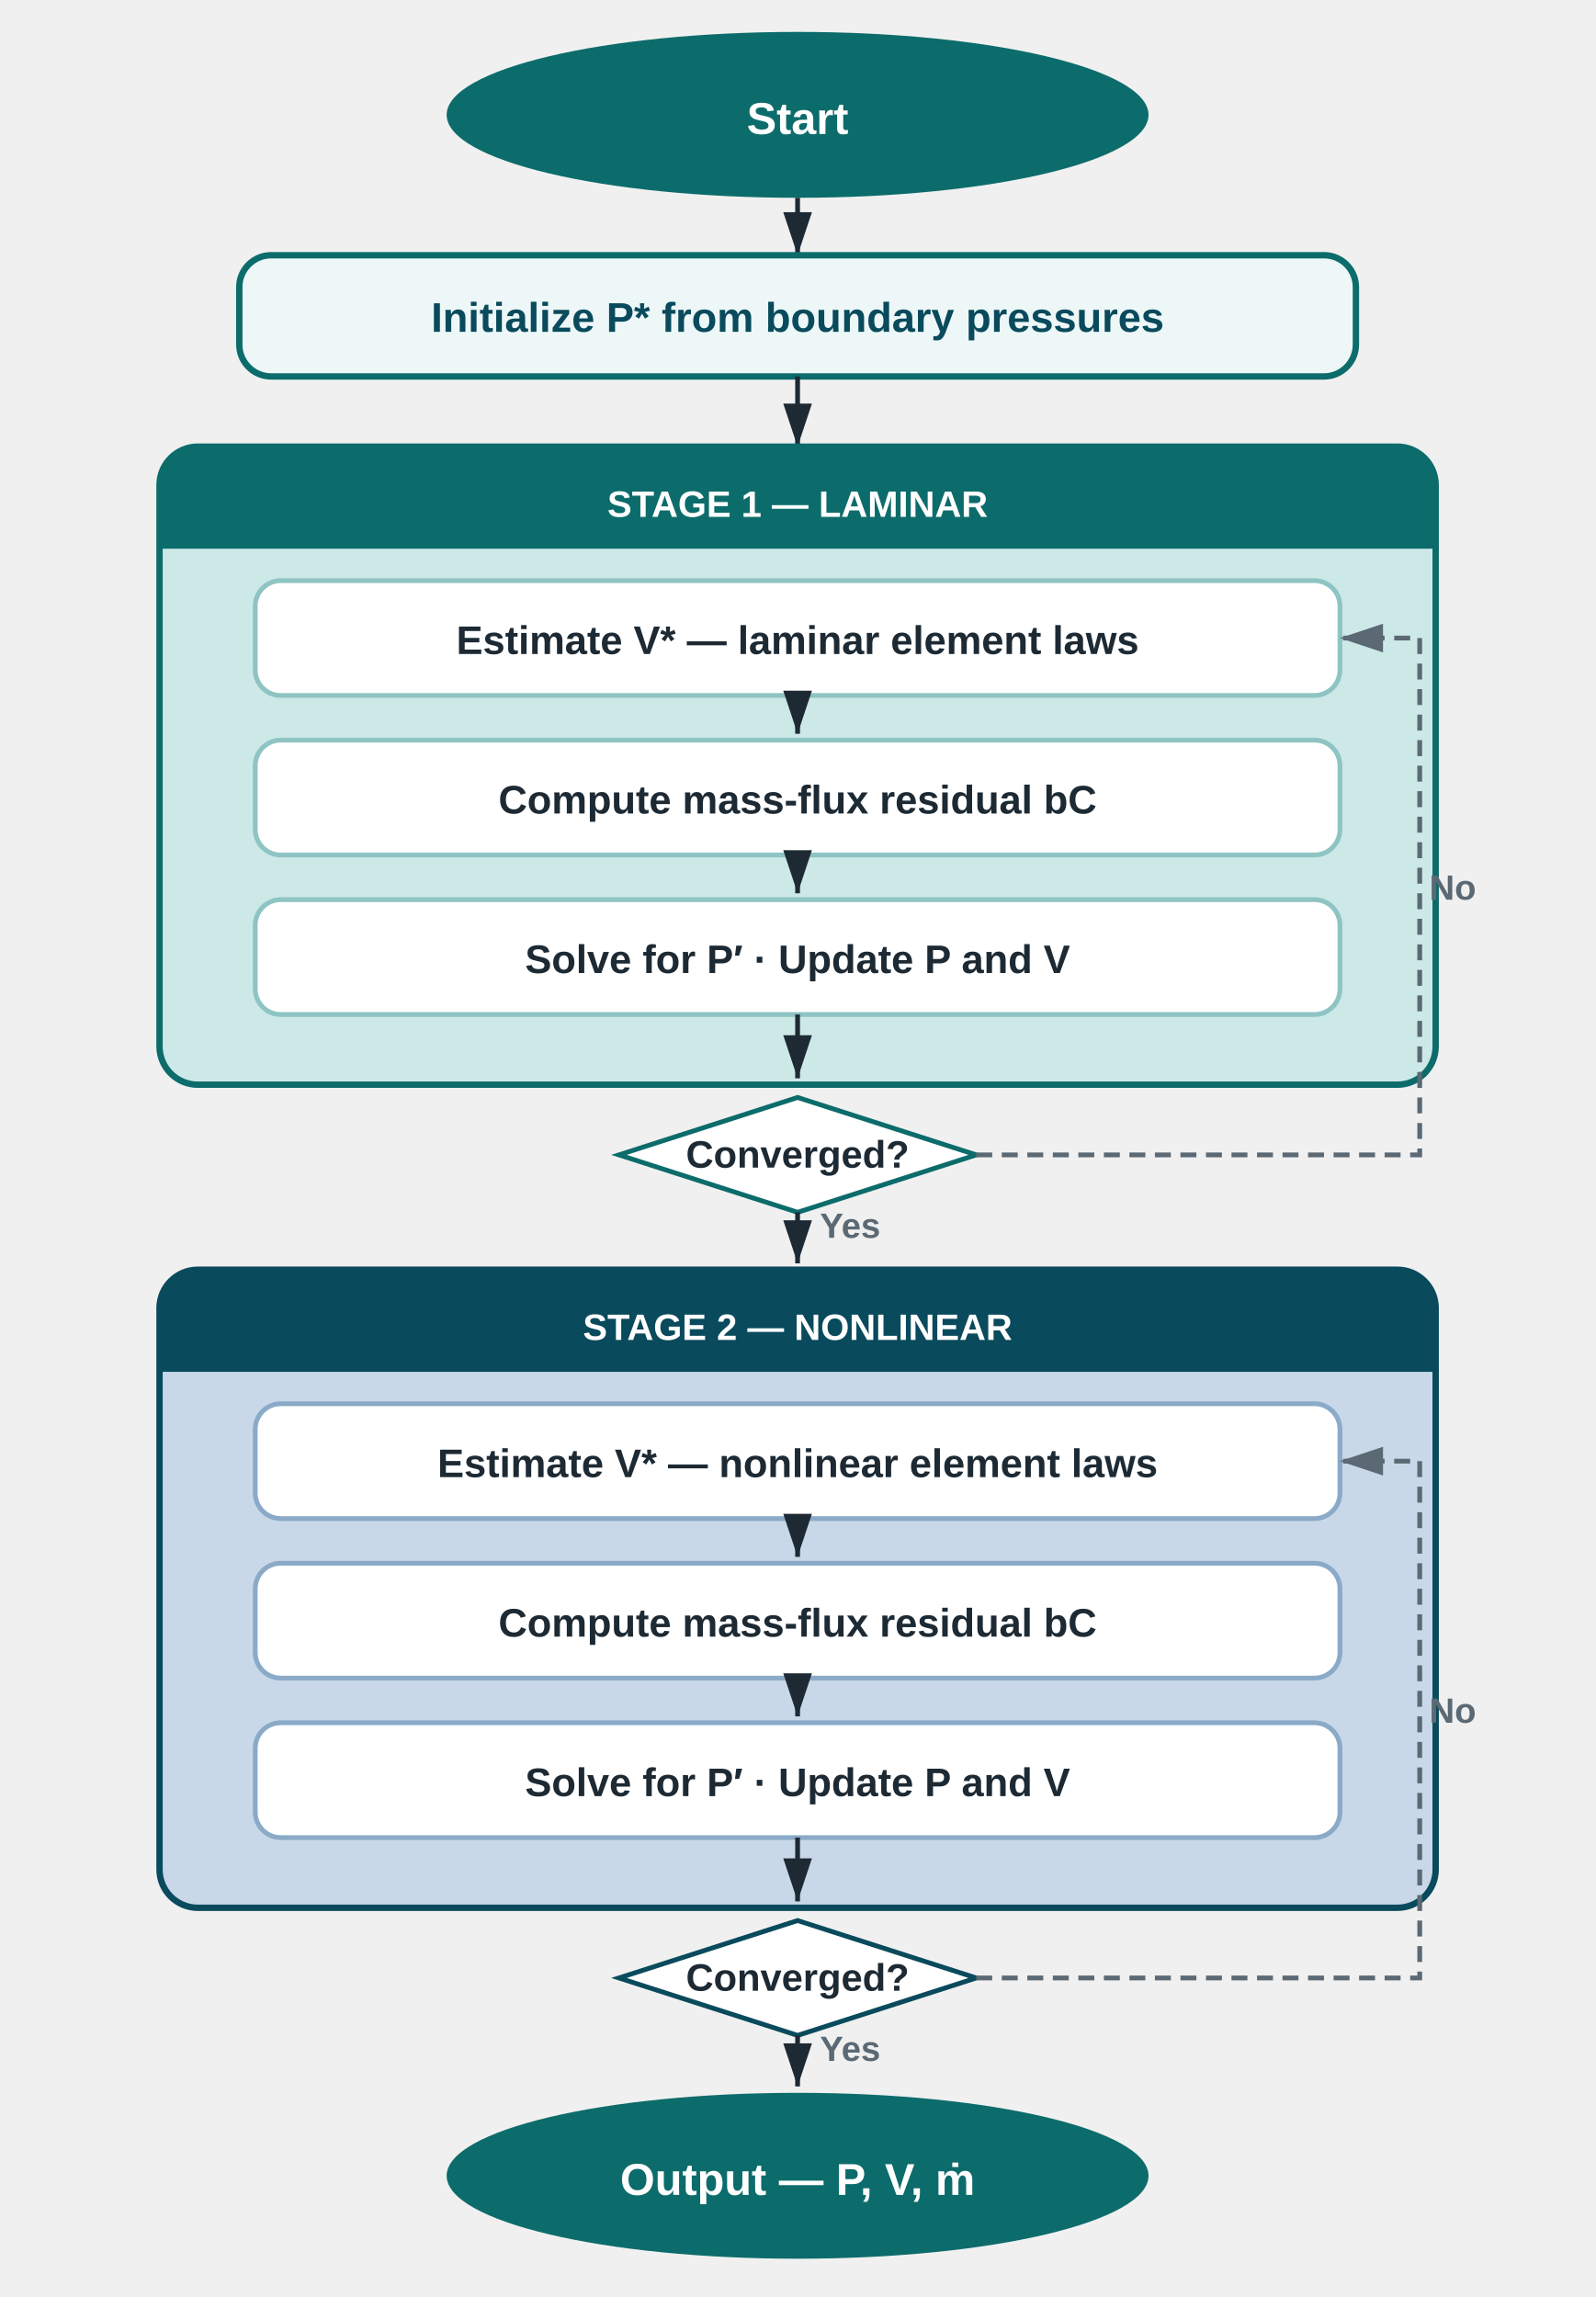
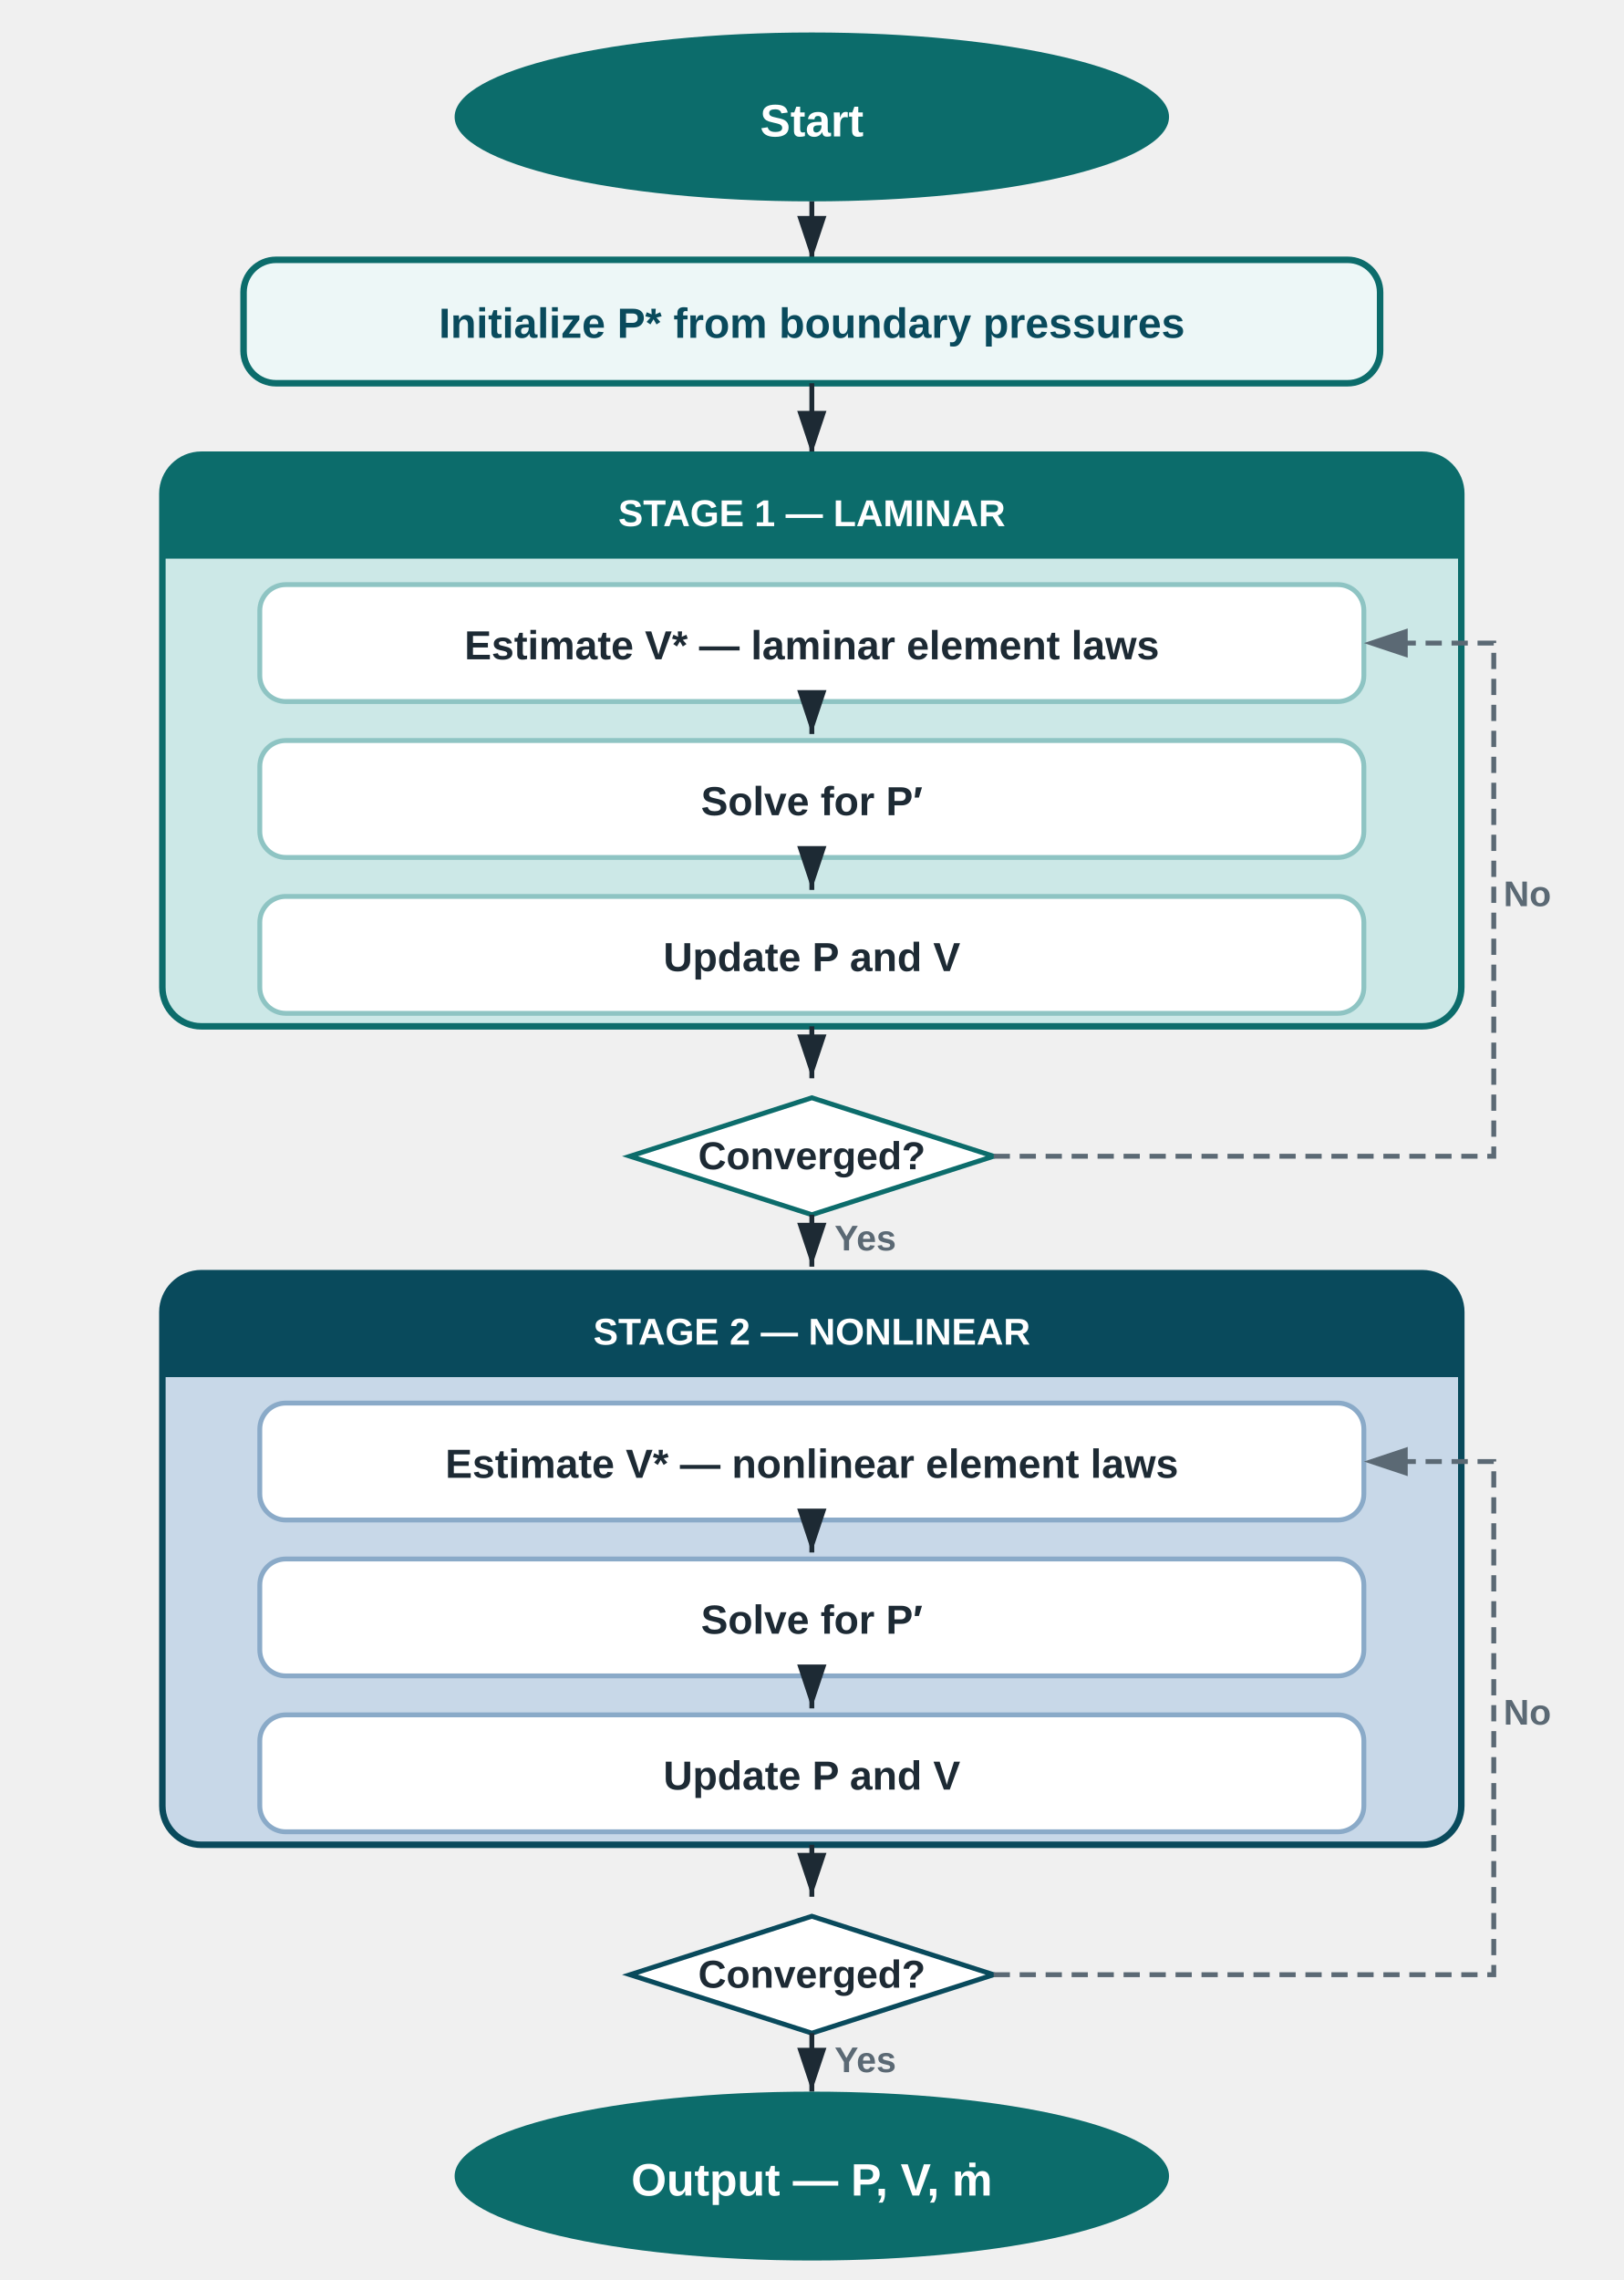
- <svg xmlns="http://www.w3.org/2000/svg" viewBox="0 0 500 720">
+ <svg xmlns="http://www.w3.org/2000/svg" viewBox="0 0 500 702">
  <defs>
    <style>text { font-family: 'Avenir Next','Segoe UI','Helvetica Neue',Arial,sans-serif; }</style>
    <marker id="ah" markerWidth="9" markerHeight="6" refX="9" refY="3" orient="auto">
      <polygon points="0 0,9 3,0 6" fill="#1d2a34" />
    </marker>
    <marker id="ahm" markerWidth="9" markerHeight="6" refX="9" refY="3" orient="auto">
      <polygon points="0 0,9 3,0 6" fill="#5b6974" />
    </marker>
  </defs>
  <ellipse cx="250" cy="36" rx="110" ry="26" fill="#0c6c6b" />
  <text x="250" y="42" text-anchor="middle" fill="white" font-size="14" font-weight="700">Start</text>
  <line x1="250" y1="62" x2="250" y2="80" stroke="#1d2a34" stroke-width="1.5" marker-end="url(#ah)" />
  <rect x="75" y="80" width="350" height="38" rx="10" fill="#edf7f7" stroke="#0c6c6b" stroke-width="2" />
  <text x="250" y="104" text-anchor="middle" fill="#094a5c" font-size="13" font-weight="700">Initialize P* from boundary pressures</text>
  <line x1="250" y1="118" x2="250" y2="140" stroke="#1d2a34" stroke-width="1.5" marker-end="url(#ah)" />
-   <rect x="50" y="140" width="400" height="200" rx="12" fill="#cce8e7" stroke="#0c6c6b" stroke-width="2" />
+   <rect x="50" y="140" width="400" height="176" rx="12" fill="#cce8e7" stroke="#0c6c6b" stroke-width="2" />
  <path d="M 50,152 A 12,12 0 0 1 62,140 L 438,140 A 12,12 0 0 1 450,152 L 450,172 L 50,172 Z" fill="#0c6c6b" />
  <text x="250" y="162" text-anchor="middle" fill="white" font-size="11.5" font-weight="700">STAGE 1 — LAMINAR</text>
-   <rect x="80" y="182" width="340" height="36" rx="8" fill="white" stroke="#8ec4c3" stroke-width="1.5" />
-   <text x="250" y="205" text-anchor="middle" fill="#1d2a34" font-size="12.5" font-weight="700">Estimate V* — laminar element laws</text>
-   <line x1="250" y1="218" x2="250" y2="230" stroke="#1d2a34" stroke-width="1.5" marker-end="url(#ah)" />
-   <rect x="80" y="232" width="340" height="36" rx="8" fill="white" stroke="#8ec4c3" stroke-width="1.5" />
-   <text x="250" y="255" text-anchor="middle" fill="#1d2a34" font-size="12.5" font-weight="700">Compute mass-flux residual bC</text>
-   <line x1="250" y1="268" x2="250" y2="280" stroke="#1d2a34" stroke-width="1.5" marker-end="url(#ah)" />
-   <rect x="80" y="282" width="340" height="36" rx="8" fill="white" stroke="#8ec4c3" stroke-width="1.5" />
-   <text x="250" y="305" text-anchor="middle" fill="#1d2a34" font-size="12.5" font-weight="700">Solve for P′ · Update P and V</text>
-   <line x1="250" y1="318" x2="250" y2="338" stroke="#1d2a34" stroke-width="1.5" marker-end="url(#ah)" />
-   <polygon points="250,344 306,362 250,380 194,362" fill="white" stroke="#0c6c6b" stroke-width="1.5" />
-   <text x="250" y="366" text-anchor="middle" fill="#1d2a34" font-size="12" font-weight="700">Converged?</text>
-   <path d="M 306,362 L 445,362 L 445,200 L 420,200" fill="none" stroke="#5b6974" stroke-width="1.5" stroke-dasharray="5 3" marker-end="url(#ahm)" />
-   <text x="448" y="282" fill="#5b6974" font-size="11" font-weight="600">No</text>
-   <line x1="250" y1="380" x2="250" y2="396" stroke="#1d2a34" stroke-width="1.5" marker-end="url(#ah)" />
-   <text x="257" y="388" fill="#5b6974" font-size="11" font-weight="600">Yes</text>
-   <rect x="50" y="398" width="400" height="200" rx="12" fill="#c8d8e8" stroke="#094a5c" stroke-width="2" />
-   <path d="M 50,410 A 12,12 0 0 1 62,398 L 438,398 A 12,12 0 0 1 450,410 L 450,430 L 50,430 Z" fill="#094a5c" />
-   <text x="250" y="420" text-anchor="middle" fill="white" font-size="11.5" font-weight="700">STAGE 2 — NONLINEAR</text>
-   <rect x="80" y="440" width="340" height="36" rx="8" fill="white" stroke="#8aaac8" stroke-width="1.5" />
-   <text x="250" y="463" text-anchor="middle" fill="#1d2a34" font-size="12.5" font-weight="700">Estimate V* — nonlinear element laws</text>
-   <line x1="250" y1="476" x2="250" y2="488" stroke="#1d2a34" stroke-width="1.5" marker-end="url(#ah)" />
-   <rect x="80" y="490" width="340" height="36" rx="8" fill="white" stroke="#8aaac8" stroke-width="1.5" />
-   <text x="250" y="513" text-anchor="middle" fill="#1d2a34" font-size="12.5" font-weight="700">Compute mass-flux residual bC</text>
-   <line x1="250" y1="526" x2="250" y2="538" stroke="#1d2a34" stroke-width="1.5" marker-end="url(#ah)" />
-   <rect x="80" y="540" width="340" height="36" rx="8" fill="white" stroke="#8aaac8" stroke-width="1.5" />
-   <text x="250" y="563" text-anchor="middle" fill="#1d2a34" font-size="12.5" font-weight="700">Solve for P′ · Update P and V</text>
-   <line x1="250" y1="576" x2="250" y2="596" stroke="#1d2a34" stroke-width="1.5" marker-end="url(#ah)" />
-   <polygon points="250,602 306,620 250,638 194,620" fill="white" stroke="#094a5c" stroke-width="1.5" />
-   <text x="250" y="624" text-anchor="middle" fill="#1d2a34" font-size="12" font-weight="700">Converged?</text>
-   <path d="M 306,620 L 445,620 L 445,458 L 420,458" fill="none" stroke="#5b6974" stroke-width="1.5" stroke-dasharray="5 3" marker-end="url(#ahm)" />
-   <text x="448" y="540" fill="#5b6974" font-size="11" font-weight="600">No</text>
-   <line x1="250" y1="638" x2="250" y2="654" stroke="#1d2a34" stroke-width="1.5" marker-end="url(#ah)" />
-   <text x="257" y="646" fill="#5b6974" font-size="11" font-weight="600">Yes</text>
-   <ellipse cx="250" cy="682" rx="110" ry="26" fill="#0c6c6b" />
-   <text x="250" y="688" text-anchor="middle" fill="white" font-size="14" font-weight="700">Output — P, V, ṁ</text>
+   <rect x="80" y="180" width="340" height="36" rx="8" fill="white" stroke="#8ec4c3" stroke-width="1.5" />
+   <text x="250" y="203" text-anchor="middle" fill="#1d2a34" font-size="12.5" font-weight="700">Estimate V* — laminar element laws</text>
+   <line x1="250" y1="216" x2="250" y2="226" stroke="#1d2a34" stroke-width="1.5" marker-end="url(#ah)" />
+   <rect x="80" y="228" width="340" height="36" rx="8" fill="white" stroke="#8ec4c3" stroke-width="1.5" />
+   <text x="250" y="251" text-anchor="middle" fill="#1d2a34" font-size="12.5" font-weight="700">Solve for P′</text>
+   <line x1="250" y1="264" x2="250" y2="274" stroke="#1d2a34" stroke-width="1.5" marker-end="url(#ah)" />
+   <rect x="80" y="276" width="340" height="36" rx="8" fill="white" stroke="#8ec4c3" stroke-width="1.5" />
+   <text x="250" y="299" text-anchor="middle" fill="#1d2a34" font-size="12.5" font-weight="700">Update P and V</text>
+   <line x1="250" y1="316" x2="250" y2="332" stroke="#1d2a34" stroke-width="1.5" marker-end="url(#ah)" />
+   <polygon points="250,338 306,356 250,374 194,356" fill="white" stroke="#0c6c6b" stroke-width="1.5" />
+   <text x="250" y="360" text-anchor="middle" fill="#1d2a34" font-size="12" font-weight="700">Converged?</text>
+   <path d="M 306,356 L 460,356 L 460,198 L 420,198" fill="none" stroke="#5b6974" stroke-width="1.5" stroke-dasharray="5 3" marker-end="url(#ahm)" />
+   <text x="463" y="279" fill="#5b6974" font-size="11" font-weight="600">No</text>
+   <line x1="250" y1="374" x2="250" y2="390" stroke="#1d2a34" stroke-width="1.5" marker-end="url(#ah)" />
+   <text x="257" y="385" fill="#5b6974" font-size="11" font-weight="600">Yes</text>
+   <rect x="50" y="392" width="400" height="176" rx="12" fill="#c8d8e8" stroke="#094a5c" stroke-width="2" />
+   <path d="M 50,404 A 12,12 0 0 1 62,392 L 438,392 A 12,12 0 0 1 450,404 L 450,424 L 50,424 Z" fill="#094a5c" />
+   <text x="250" y="414" text-anchor="middle" fill="white" font-size="11.5" font-weight="700">STAGE 2 — NONLINEAR</text>
+   <rect x="80" y="432" width="340" height="36" rx="8" fill="white" stroke="#8aaac8" stroke-width="1.5" />
+   <text x="250" y="455" text-anchor="middle" fill="#1d2a34" font-size="12.5" font-weight="700">Estimate V* — nonlinear element laws</text>
+   <line x1="250" y1="468" x2="250" y2="478" stroke="#1d2a34" stroke-width="1.5" marker-end="url(#ah)" />
+   <rect x="80" y="480" width="340" height="36" rx="8" fill="white" stroke="#8aaac8" stroke-width="1.5" />
+   <text x="250" y="503" text-anchor="middle" fill="#1d2a34" font-size="12.5" font-weight="700">Solve for P′</text>
+   <line x1="250" y1="516" x2="250" y2="526" stroke="#1d2a34" stroke-width="1.5" marker-end="url(#ah)" />
+   <rect x="80" y="528" width="340" height="36" rx="8" fill="white" stroke="#8aaac8" stroke-width="1.5" />
+   <text x="250" y="551" text-anchor="middle" fill="#1d2a34" font-size="12.5" font-weight="700">Update P and V</text>
+   <line x1="250" y1="568" x2="250" y2="584" stroke="#1d2a34" stroke-width="1.5" marker-end="url(#ah)" />
+   <polygon points="250,590 306,608 250,626 194,608" fill="white" stroke="#094a5c" stroke-width="1.5" />
+   <text x="250" y="612" text-anchor="middle" fill="#1d2a34" font-size="12" font-weight="700">Converged?</text>
+   <path d="M 306,608 L 460,608 L 460,450 L 420,450" fill="none" stroke="#5b6974" stroke-width="1.5" stroke-dasharray="5 3" marker-end="url(#ahm)" />
+   <text x="463" y="531" fill="#5b6974" font-size="11" font-weight="600">No</text>
+   <line x1="250" y1="626" x2="250" y2="644" stroke="#1d2a34" stroke-width="1.5" marker-end="url(#ah)" />
+   <text x="257" y="638" fill="#5b6974" font-size="11" font-weight="600">Yes</text>
+   <ellipse cx="250" cy="670" rx="110" ry="26" fill="#0c6c6b" />
+   <text x="250" y="676" text-anchor="middle" fill="white" font-size="14" font-weight="700">Output — P, V, ṁ</text>
</svg>
